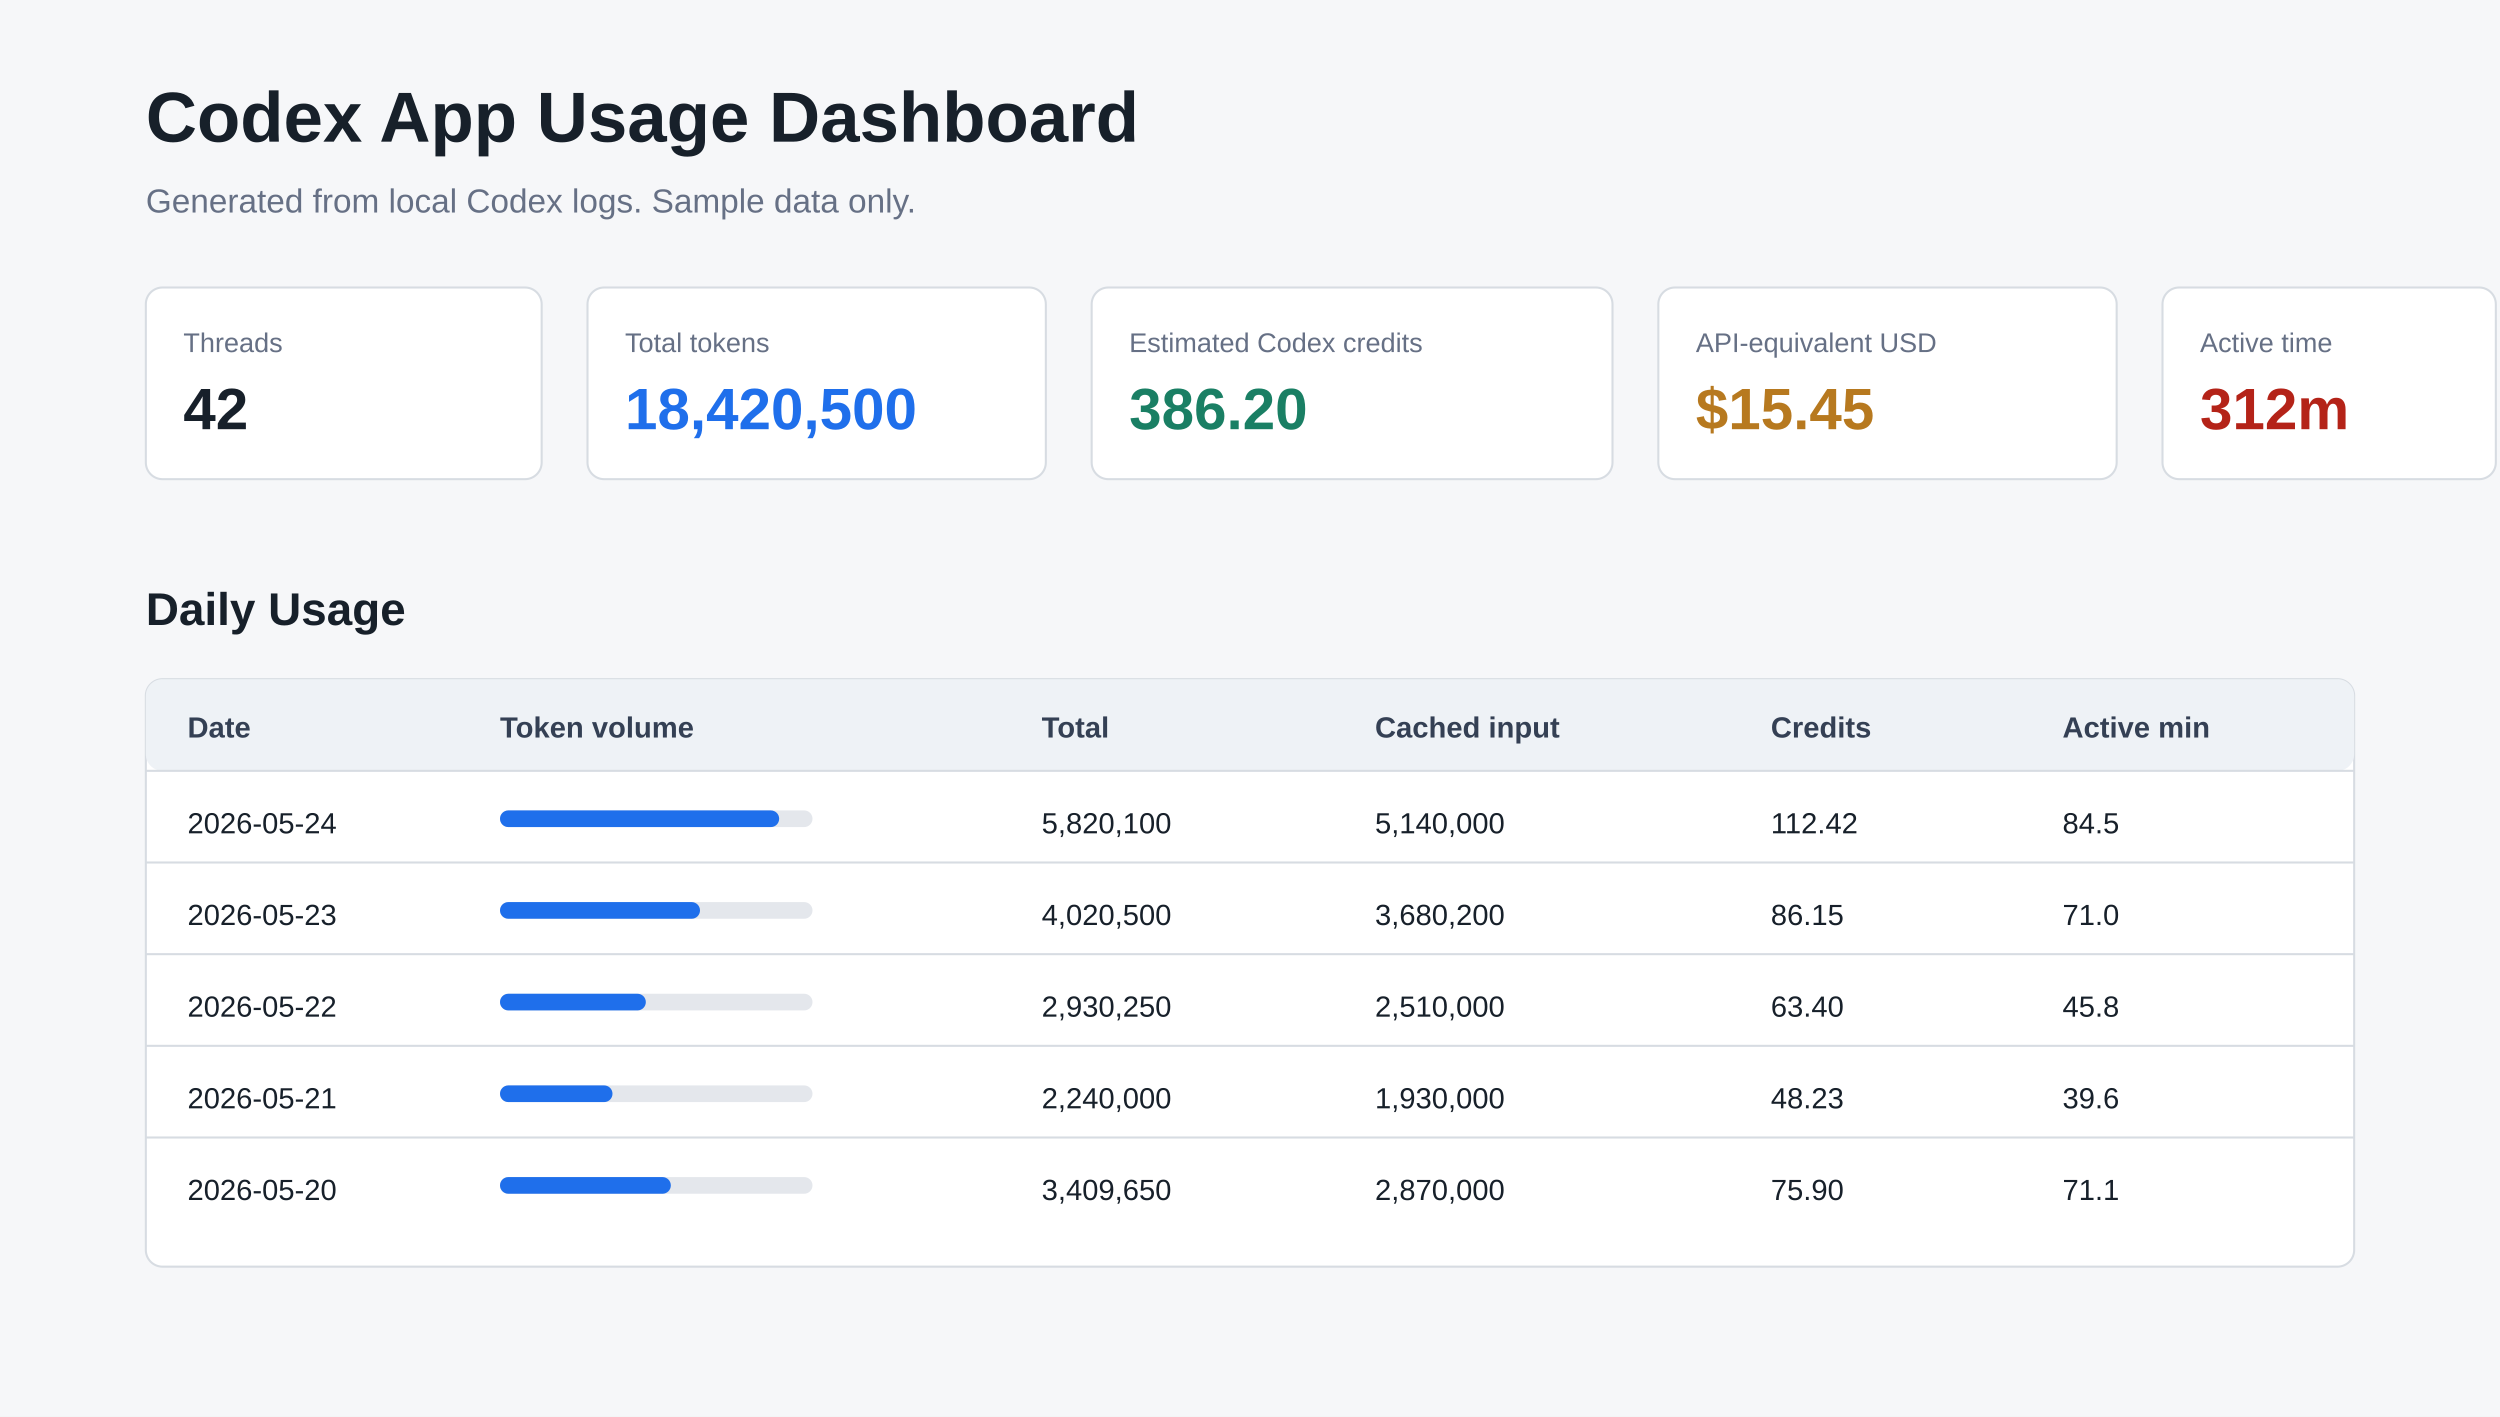
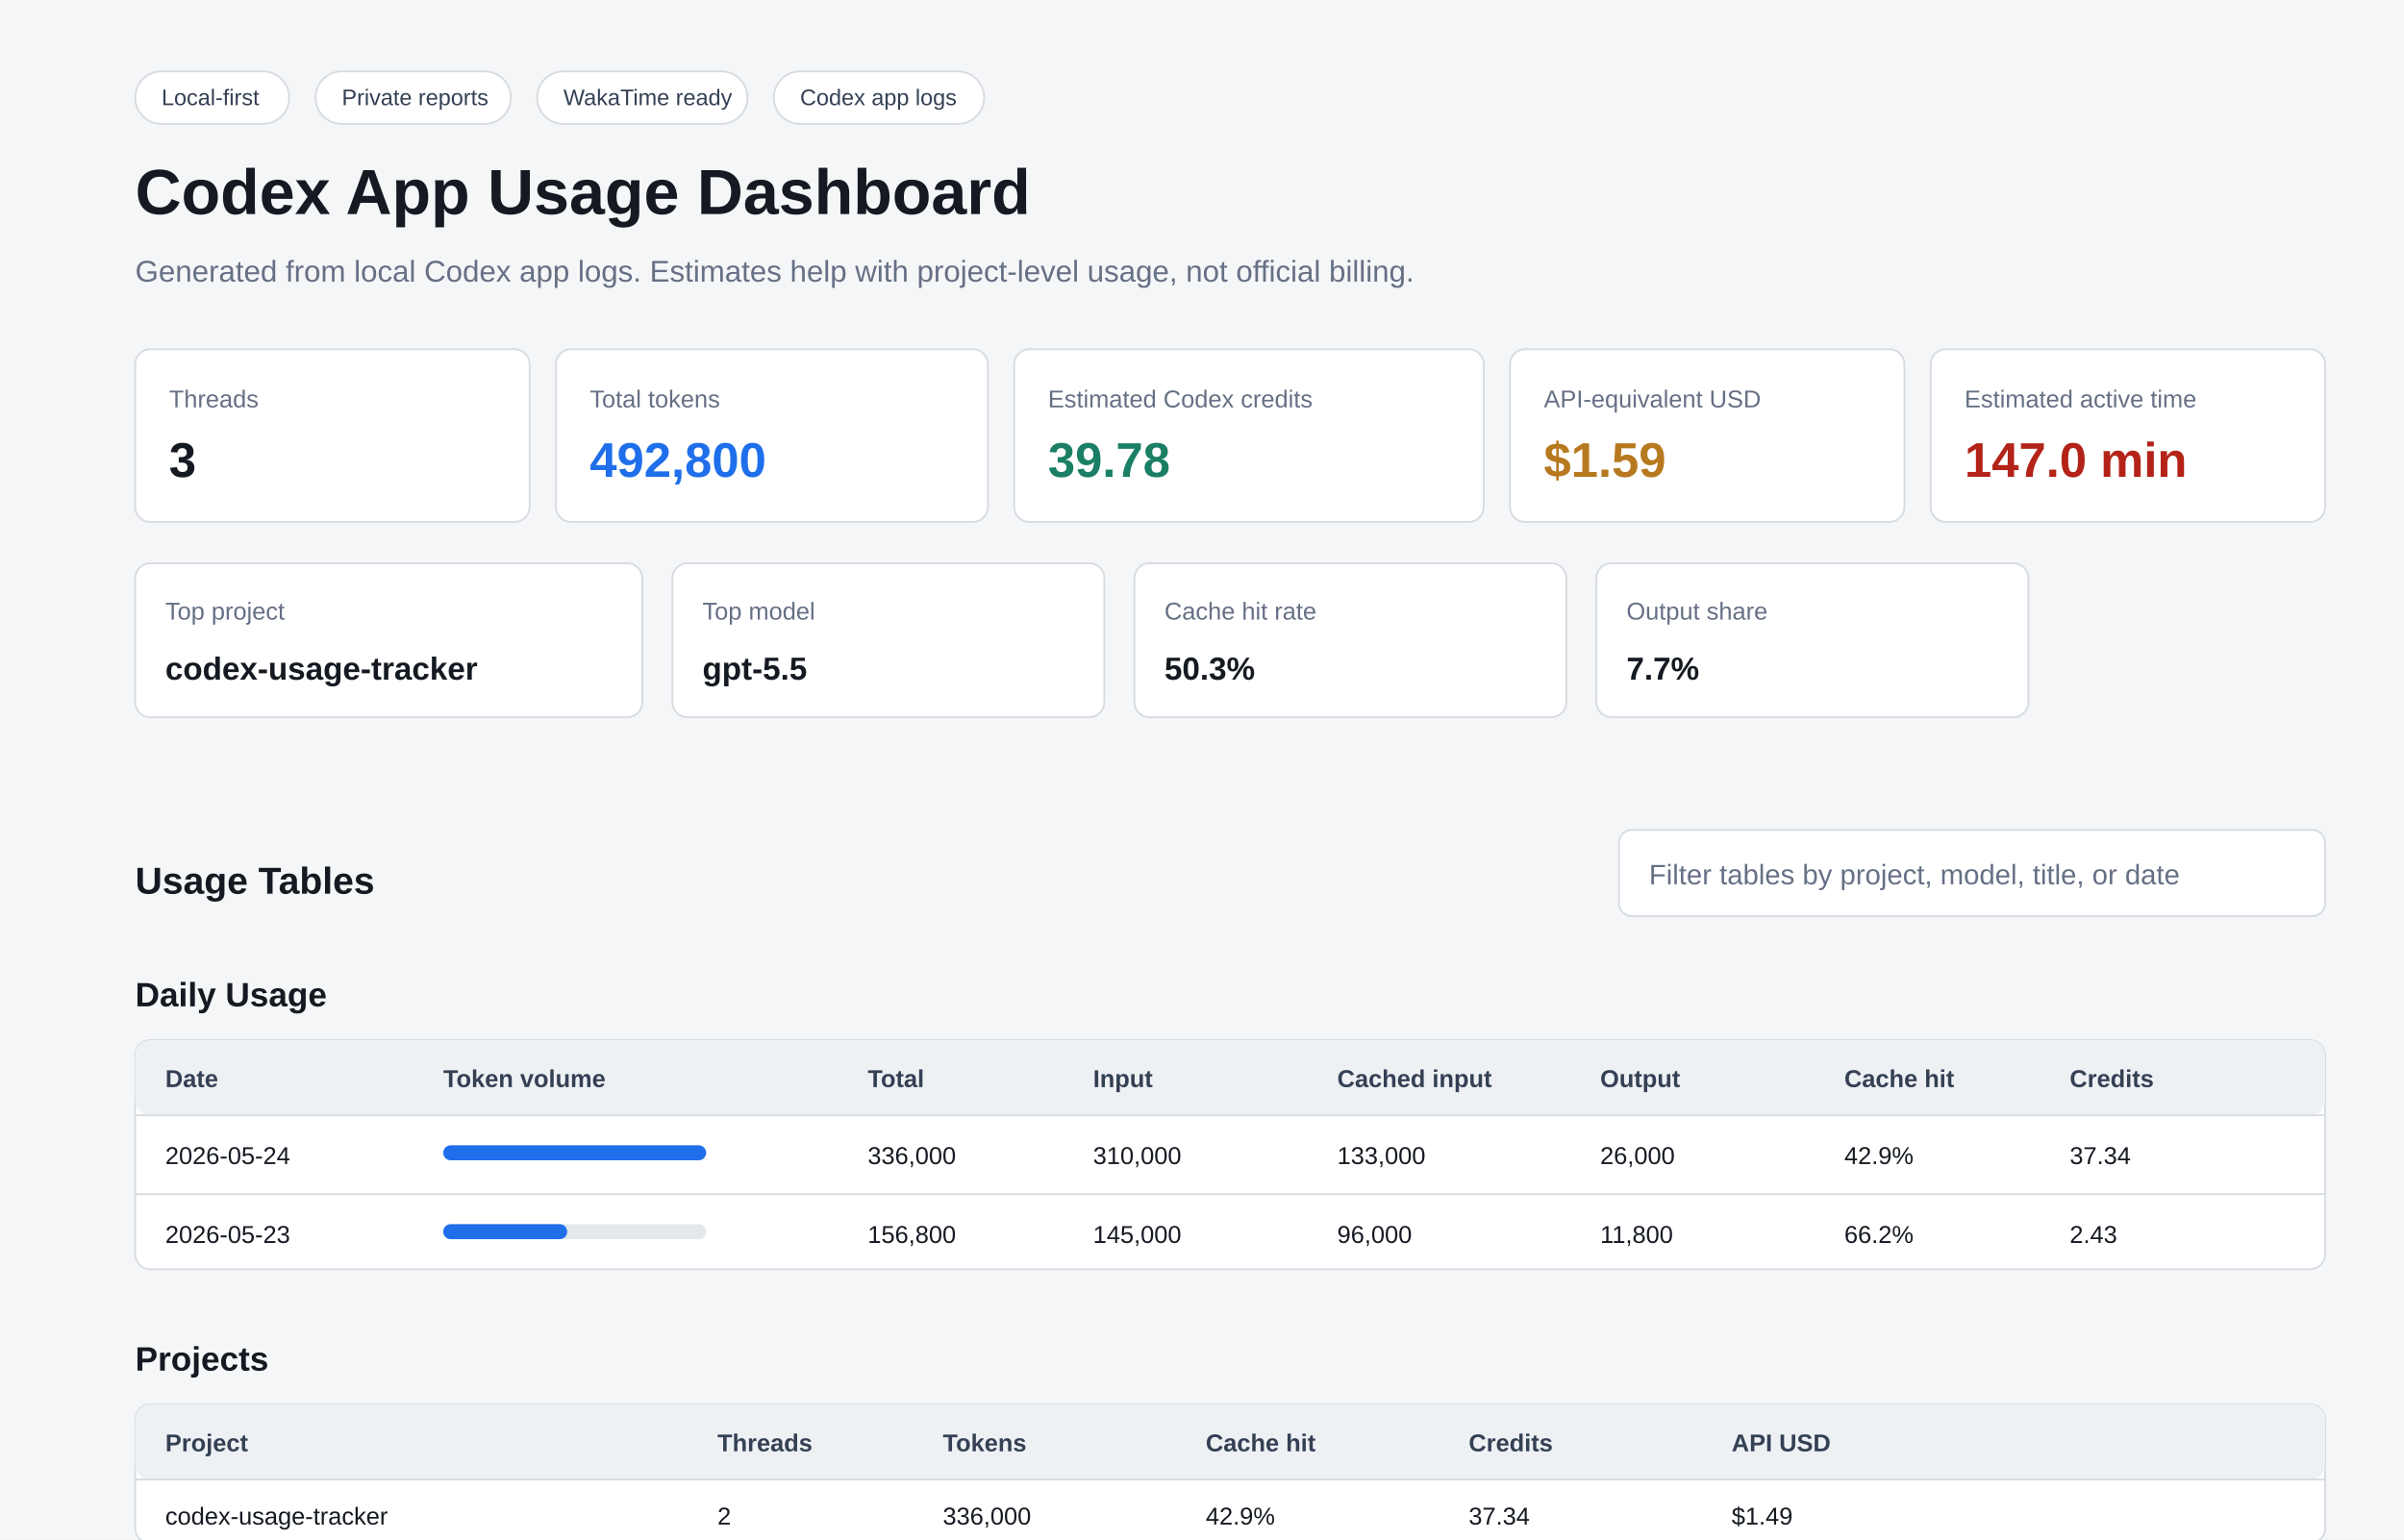
- <svg xmlns="http://www.w3.org/2000/svg" width="1200" height="680" viewBox="0 0 1200 680" role="img" aria-labelledby="title desc">
-   <rect width="1200" height="680" fill="#f6f7f9" />
-   <text x="70" y="68" font-family="Segoe UI, Arial, sans-serif" font-size="34" font-weight="700" fill="#17202a">Codex App Usage Dashboard</text>
-   <text x="70" y="102" font-family="Segoe UI, Arial, sans-serif" font-size="16" fill="#667085">Generated from local Codex logs. Sample data only.</text>
-   <g transform="translate(70 138)">
-     <g>
-       <rect width="190" height="92" rx="8" fill="#fff" stroke="#d7dce2" />
-       <text x="18" y="31" font-family="Segoe UI, Arial, sans-serif" font-size="13" fill="#667085">Threads</text>
-       <text x="18" y="68" font-family="Segoe UI, Arial, sans-serif" font-size="28" font-weight="700" fill="#17202a">42</text>
+ <svg xmlns="http://www.w3.org/2000/svg" width="1280" height="820" viewBox="0 0 1280 820" role="img" aria-labelledby="title desc">
+   <rect width="1280" height="820" fill="#f5f6f8" />
+   <g transform="translate(72 38)" font-family="Segoe UI, Arial, sans-serif">
+     <g font-size="12" fill="#344054">
+       <rect x="0" y="0" width="82" height="28" rx="14" fill="#fff" stroke="#d7dce2" />
+       <text x="14" y="18">Local-first</text>
+       <rect x="96" y="0" width="104" height="28" rx="14" fill="#fff" stroke="#d7dce2" />
+       <text x="110" y="18">Private reports</text>
+       <rect x="214" y="0" width="112" height="28" rx="14" fill="#fff" stroke="#d7dce2" />
+       <text x="228" y="18">WakaTime ready</text>
+       <rect x="340" y="0" width="112" height="28" rx="14" fill="#fff" stroke="#d7dce2" />
+       <text x="354" y="18">Codex app logs</text>
    </g>
-     <g transform="translate(212 0)">
-       <rect width="220" height="92" rx="8" fill="#fff" stroke="#d7dce2" />
-       <text x="18" y="31" font-family="Segoe UI, Arial, sans-serif" font-size="13" fill="#667085">Total tokens</text>
-       <text x="18" y="68" font-family="Segoe UI, Arial, sans-serif" font-size="28" font-weight="700" fill="#1f6feb">18,420,500</text>
-     </g>
-     <g transform="translate(454 0)">
-       <rect width="250" height="92" rx="8" fill="#fff" stroke="#d7dce2" />
-       <text x="18" y="31" font-family="Segoe UI, Arial, sans-serif" font-size="13" fill="#667085">Estimated Codex credits</text>
-       <text x="18" y="68" font-family="Segoe UI, Arial, sans-serif" font-size="28" font-weight="700" fill="#1a7f64">386.20</text>
-     </g>
-     <g transform="translate(726 0)">
-       <rect width="220" height="92" rx="8" fill="#fff" stroke="#d7dce2" />
-       <text x="18" y="31" font-family="Segoe UI, Arial, sans-serif" font-size="13" fill="#667085">API-equivalent USD</text>
-       <text x="18" y="68" font-family="Segoe UI, Arial, sans-serif" font-size="28" font-weight="700" fill="#b7791f">$15.45</text>
-     </g>
-     <g transform="translate(968 0)">
-       <rect width="160" height="92" rx="8" fill="#fff" stroke="#d7dce2" />
-       <text x="18" y="31" font-family="Segoe UI, Arial, sans-serif" font-size="13" fill="#667085">Active time</text>
-       <text x="18" y="68" font-family="Segoe UI, Arial, sans-serif" font-size="28" font-weight="700" fill="#b42318">312m</text>
-     </g>
-   </g>
-   <text x="70" y="300" font-family="Segoe UI, Arial, sans-serif" font-size="22" font-weight="700" fill="#17202a">Daily Usage</text>
-   <g transform="translate(70 326)">
-     <rect width="1060" height="282" rx="8" fill="#fff" stroke="#d7dce2" />
-     <rect width="1060" height="44" rx="8" fill="#eef2f6" />
-     <text x="20" y="28" font-family="Segoe UI, Arial, sans-serif" font-size="14" font-weight="700" fill="#344054">Date</text>
-     <text x="170" y="28" font-family="Segoe UI, Arial, sans-serif" font-size="14" font-weight="700" fill="#344054">Token volume</text>
-     <text x="430" y="28" font-family="Segoe UI, Arial, sans-serif" font-size="14" font-weight="700" fill="#344054">Total</text>
-     <text x="590" y="28" font-family="Segoe UI, Arial, sans-serif" font-size="14" font-weight="700" fill="#344054">Cached input</text>
-     <text x="780" y="28" font-family="Segoe UI, Arial, sans-serif" font-size="14" font-weight="700" fill="#344054">Credits</text>
-     <text x="920" y="28" font-family="Segoe UI, Arial, sans-serif" font-size="14" font-weight="700" fill="#344054">Active min</text>
-     <g font-family="Segoe UI, Arial, sans-serif" font-size="14" fill="#17202a">
-       <g transform="translate(0 44)">
-         <line x1="0" x2="1060" y1="0" y2="0" stroke="#d7dce2" />
-         <text x="20" y="30">2026-05-24</text>
-         <rect x="170" y="19" width="150" height="8" rx="4" fill="#e4e7ec" />
-         <rect x="170" y="19" width="134" height="8" rx="4" fill="#1f6feb" />
-         <text x="430" y="30">5,820,100</text>
-         <text x="590" y="30">5,140,000</text>
-         <text x="780" y="30">112.42</text>
-         <text x="920" y="30">84.5</text>
+     <text x="0" y="76" font-size="34" font-weight="700" fill="#151a22">Codex App Usage Dashboard</text>
+     <text x="0" y="112" font-size="16" fill="#667085">Generated from local Codex app logs. Estimates help with project-level usage, not official billing.</text>
+     <g transform="translate(0 148)">
+       <g>
+         <rect width="210" height="92" rx="8" fill="#fff" stroke="#d7dce2" />
+         <text x="18" y="31" font-size="13" fill="#667085">Threads</text>
+         <text x="18" y="68" font-size="26" font-weight="700" fill="#151a22">3</text>
      </g>
-       <g transform="translate(0 88)">
-         <line x1="0" x2="1060" y1="0" y2="0" stroke="#d7dce2" />
-         <text x="20" y="30">2026-05-23</text>
-         <rect x="170" y="19" width="150" height="8" rx="4" fill="#e4e7ec" />
-         <rect x="170" y="19" width="96" height="8" rx="4" fill="#1f6feb" />
-         <text x="430" y="30">4,020,500</text>
-         <text x="590" y="30">3,680,200</text>
-         <text x="780" y="30">86.15</text>
-         <text x="920" y="30">71.0</text>
+       <g transform="translate(224 0)">
+         <rect width="230" height="92" rx="8" fill="#fff" stroke="#d7dce2" />
+         <text x="18" y="31" font-size="13" fill="#667085">Total tokens</text>
+         <text x="18" y="68" font-size="26" font-weight="700" fill="#1f6feb">492,800</text>
      </g>
-       <g transform="translate(0 132)">
-         <line x1="0" x2="1060" y1="0" y2="0" stroke="#d7dce2" />
-         <text x="20" y="30">2026-05-22</text>
-         <rect x="170" y="19" width="150" height="8" rx="4" fill="#e4e7ec" />
-         <rect x="170" y="19" width="70" height="8" rx="4" fill="#1f6feb" />
-         <text x="430" y="30">2,930,250</text>
-         <text x="590" y="30">2,510,000</text>
-         <text x="780" y="30">63.40</text>
-         <text x="920" y="30">45.8</text>
+       <g transform="translate(468 0)">
+         <rect width="250" height="92" rx="8" fill="#fff" stroke="#d7dce2" />
+         <text x="18" y="31" font-size="13" fill="#667085">Estimated Codex credits</text>
+         <text x="18" y="68" font-size="26" font-weight="700" fill="#1a7f64">39.78</text>
      </g>
-       <g transform="translate(0 176)">
-         <line x1="0" x2="1060" y1="0" y2="0" stroke="#d7dce2" />
-         <text x="20" y="30">2026-05-21</text>
-         <rect x="170" y="19" width="150" height="8" rx="4" fill="#e4e7ec" />
-         <rect x="170" y="19" width="54" height="8" rx="4" fill="#1f6feb" />
-         <text x="430" y="30">2,240,000</text>
-         <text x="590" y="30">1,930,000</text>
-         <text x="780" y="30">48.23</text>
-         <text x="920" y="30">39.6</text>
+       <g transform="translate(732 0)">
+         <rect width="210" height="92" rx="8" fill="#fff" stroke="#d7dce2" />
+         <text x="18" y="31" font-size="13" fill="#667085">API-equivalent USD</text>
+         <text x="18" y="68" font-size="26" font-weight="700" fill="#b7791f">$1.59</text>
      </g>
-       <g transform="translate(0 220)">
-         <line x1="0" x2="1060" y1="0" y2="0" stroke="#d7dce2" />
-         <text x="20" y="30">2026-05-20</text>
-         <rect x="170" y="19" width="150" height="8" rx="4" fill="#e4e7ec" />
-         <rect x="170" y="19" width="82" height="8" rx="4" fill="#1f6feb" />
-         <text x="430" y="30">3,409,650</text>
-         <text x="590" y="30">2,870,000</text>
-         <text x="780" y="30">75.90</text>
-         <text x="920" y="30">71.1</text>
+       <g transform="translate(956 0)">
+         <rect width="210" height="92" rx="8" fill="#fff" stroke="#d7dce2" />
+         <text x="18" y="31" font-size="13" fill="#667085">Estimated active time</text>
+         <text x="18" y="68" font-size="26" font-weight="700" fill="#b42318">147.0 min</text>
      </g>
    </g>
+     <g transform="translate(0 262)">
+       <g>
+         <rect width="270" height="82" rx="8" fill="#fff" stroke="#d7dce2" />
+         <text x="16" y="30" font-size="13" fill="#667085">Top project</text>
+         <text x="16" y="62" font-size="17" font-weight="700" fill="#151a22">codex-usage-tracker</text>
+       </g>
+       <g transform="translate(286 0)">
+         <rect width="230" height="82" rx="8" fill="#fff" stroke="#d7dce2" />
+         <text x="16" y="30" font-size="13" fill="#667085">Top model</text>
+         <text x="16" y="62" font-size="17" font-weight="700" fill="#151a22">gpt-5.5</text>
+       </g>
+       <g transform="translate(532 0)">
+         <rect width="230" height="82" rx="8" fill="#fff" stroke="#d7dce2" />
+         <text x="16" y="30" font-size="13" fill="#667085">Cache hit rate</text>
+         <text x="16" y="62" font-size="17" font-weight="700" fill="#151a22">50.3%</text>
+       </g>
+       <g transform="translate(778 0)">
+         <rect width="230" height="82" rx="8" fill="#fff" stroke="#d7dce2" />
+         <text x="16" y="30" font-size="13" fill="#667085">Output share</text>
+         <text x="16" y="62" font-size="17" font-weight="700" fill="#151a22">7.7%</text>
+       </g>
+     </g>
+     <text x="0" y="438" font-size="20" font-weight="700" fill="#151a22">Usage Tables</text>
+     <rect x="790" y="404" width="376" height="46" rx="7" fill="#fff" stroke="#d7dce2" />
+     <text x="806" y="433" font-size="15" fill="#667085">Filter tables by project, model, title, or date</text>
+     <text x="0" y="498" font-size="18" font-weight="700" fill="#151a22">Daily Usage</text>
+     <g transform="translate(0 516)">
+       <rect width="1166" height="122" rx="8" fill="#fff" stroke="#d7dce2" />
+       <rect width="1166" height="40" rx="8" fill="#eef1f4" />
+       <g font-size="13" font-weight="700" fill="#344054">
+         <text x="16" y="25">Date</text>
+         <text x="164" y="25">Token volume</text>
+         <text x="390" y="25">Total</text>
+         <text x="510" y="25">Input</text>
+         <text x="640" y="25">Cached input</text>
+         <text x="780" y="25">Output</text>
+         <text x="910" y="25">Cache hit</text>
+         <text x="1030" y="25">Credits</text>
+       </g>
+       <g font-size="13" fill="#151a22">
+         <line x1="0" x2="1166" y1="40" y2="40" stroke="#d7dce2" />
+         <text x="16" y="66">2026-05-24</text>
+         <rect x="164" y="56" width="140" height="8" rx="4" fill="#e4e7ec" />
+         <rect x="164" y="56" width="140" height="8" rx="4" fill="#1f6feb" />
+         <text x="390" y="66">336,000</text>
+         <text x="510" y="66">310,000</text>
+         <text x="640" y="66">133,000</text>
+         <text x="780" y="66">26,000</text>
+         <text x="910" y="66">42.9%</text>
+         <text x="1030" y="66">37.34</text>
+         <line x1="0" x2="1166" y1="82" y2="82" stroke="#d7dce2" />
+         <text x="16" y="108">2026-05-23</text>
+         <rect x="164" y="98" width="140" height="8" rx="4" fill="#e4e7ec" />
+         <rect x="164" y="98" width="66" height="8" rx="4" fill="#1f6feb" />
+         <text x="390" y="108">156,800</text>
+         <text x="510" y="108">145,000</text>
+         <text x="640" y="108">96,000</text>
+         <text x="780" y="108">11,800</text>
+         <text x="910" y="108">66.2%</text>
+         <text x="1030" y="108">2.43</text>
+       </g>
+     </g>
+     <text x="0" y="692" font-size="18" font-weight="700" fill="#151a22">Projects</text>
+     <g transform="translate(0 710)">
+       <rect width="1166" height="74" rx="8" fill="#fff" stroke="#d7dce2" />
+       <rect width="1166" height="40" rx="8" fill="#eef1f4" />
+       <g font-size="13" font-weight="700" fill="#344054">
+         <text x="16" y="25">Project</text>
+         <text x="310" y="25">Threads</text>
+         <text x="430" y="25">Tokens</text>
+         <text x="570" y="25">Cache hit</text>
+         <text x="710" y="25">Credits</text>
+         <text x="850" y="25">API USD</text>
+       </g>
+       <g font-size="13" fill="#151a22">
+         <line x1="0" x2="1166" y1="40" y2="40" stroke="#d7dce2" />
+         <text x="16" y="64">codex-usage-tracker</text>
+         <text x="310" y="64">2</text>
+         <text x="430" y="64">336,000</text>
+         <text x="570" y="64">42.9%</text>
+         <text x="710" y="64">37.34</text>
+         <text x="850" y="64">$1.49</text>
+       </g>
+     </g>
+     <text x="0" y="806" font-size="13" fill="#667085">Built by SuvenSeo for developers who want local visibility into Codex usage.</text>
  </g>
</svg>
